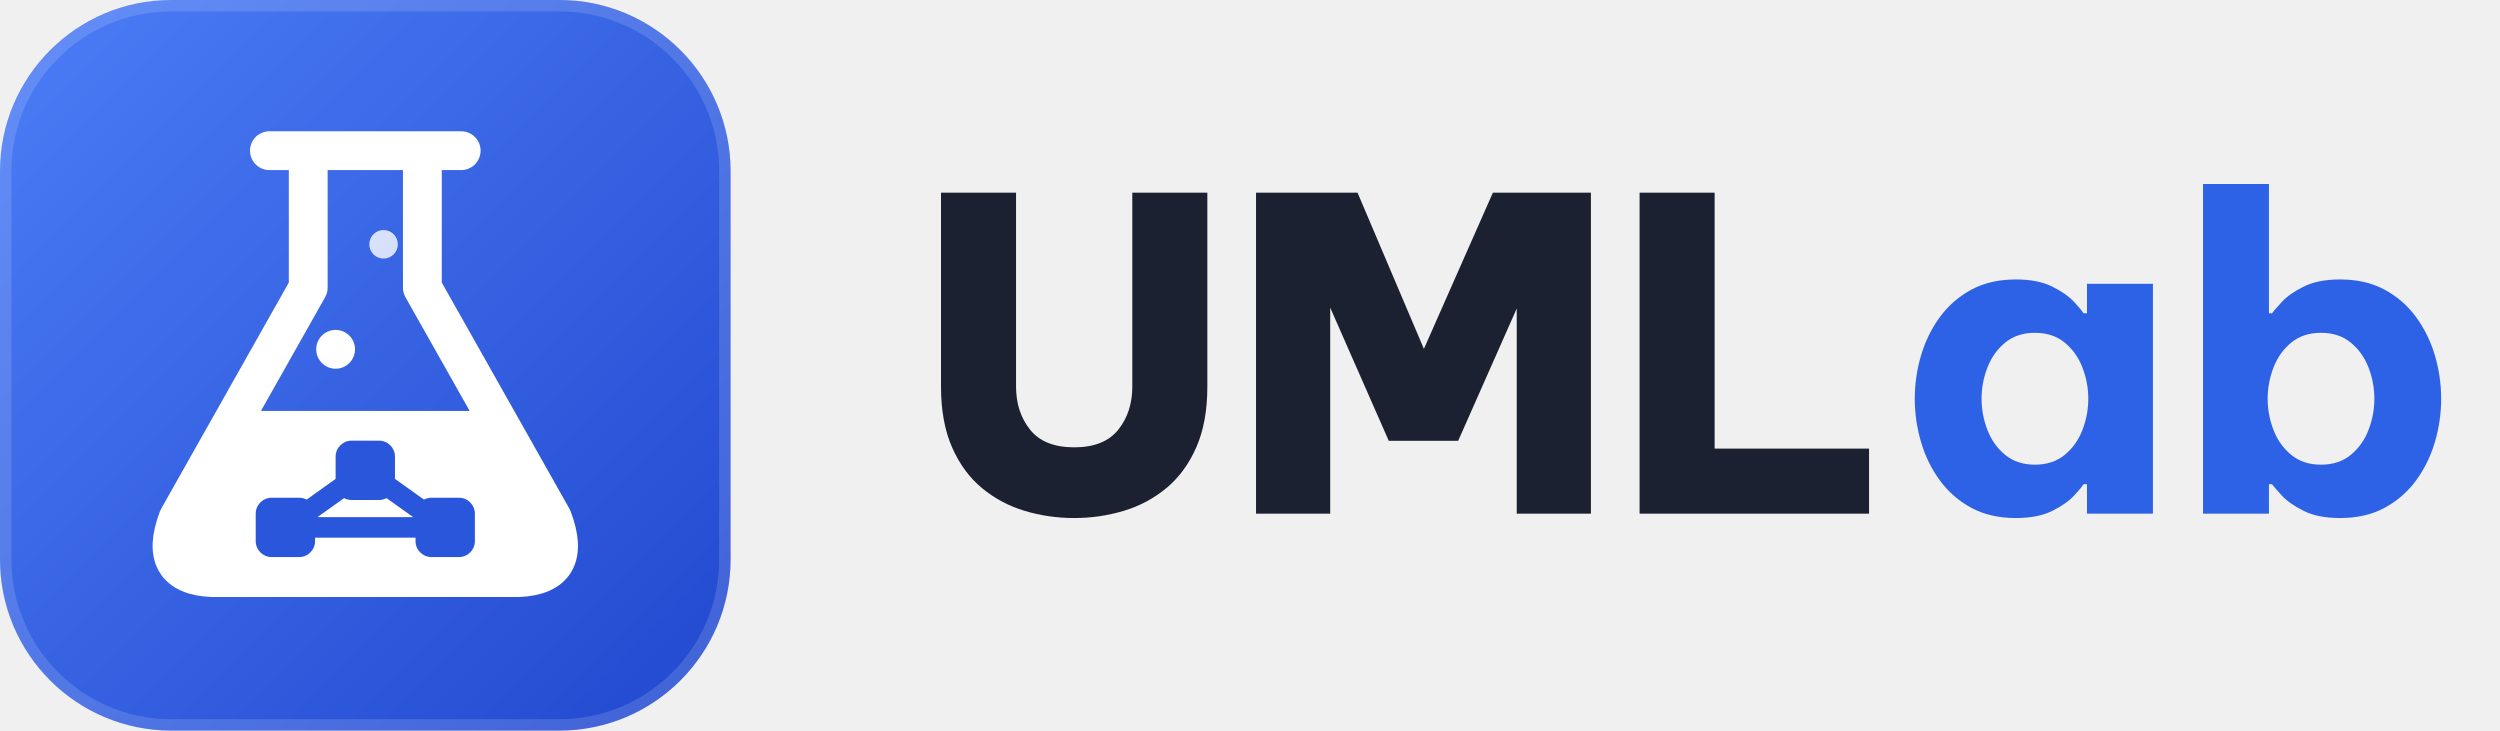
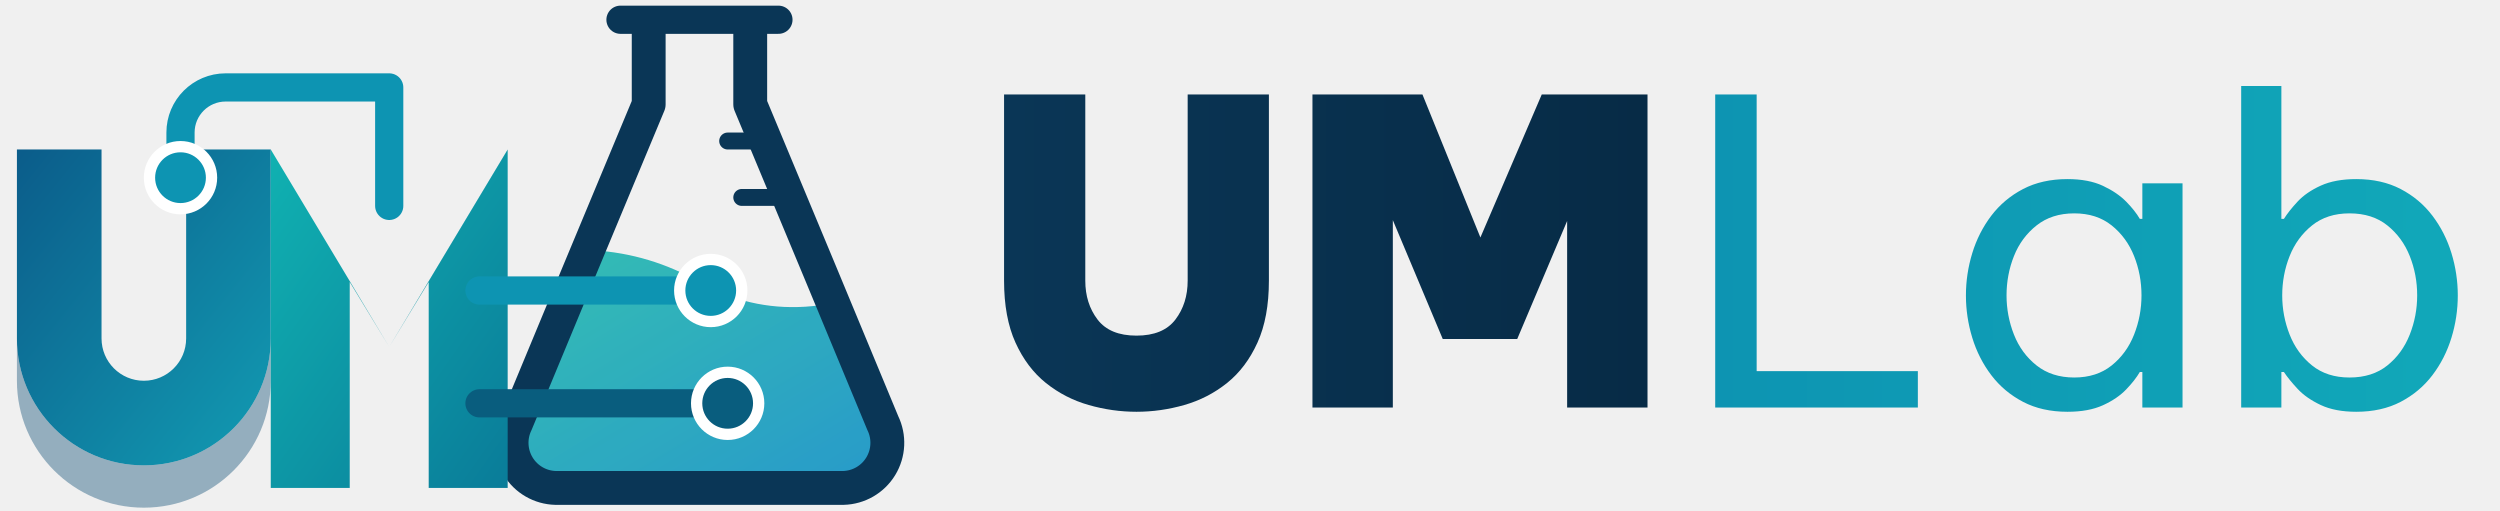
- <svg xmlns="http://www.w3.org/2000/svg" width="219" height="64" viewBox="0 0 219 64" role="img" aria-label="UMLab">
+ <svg xmlns="http://www.w3.org/2000/svg" viewBox="142 75 886.4 181" role="img" aria-label="UMLab">
  <defs>
-     <linearGradient id="umlabG" x1="0" y1="0" x2="64" y2="64" gradientUnits="userSpaceOnUse">
-       <stop offset="0" stop-color="#4C7DF6" />
-       <stop offset="1" stop-color="#2148CF" />
+     <linearGradient id="uluL" x1="0%" y1="0%" x2="100%" y2="100%">
+       <stop offset="0%" stop-color="#0B5C8A" />
+       <stop offset="100%" stop-color="#129CB3" />
    </linearGradient>
+     <linearGradient id="ulmG" x1="0%" y1="0%" x2="100%" y2="100%">
+       <stop offset="0%" stop-color="#10B1B1" />
+       <stop offset="100%" stop-color="#0A7C99" />
+     </linearGradient>
+     <linearGradient id="ullq" x1="0%" y1="0%" x2="100%" y2="100%">
+       <stop offset="0%" stop-color="#14B8A6" />
+       <stop offset="100%" stop-color="#0284C7" />
+     </linearGradient>
+     <linearGradient id="ultD" x1="0%" y1="0%" x2="100%" y2="0%">
+       <stop offset="0%" stop-color="#0A3656" />
+       <stop offset="100%" stop-color="#072B46" />
+     </linearGradient>
+     <linearGradient id="ultT" x1="0%" y1="0%" x2="100%" y2="0%">
+       <stop offset="0%" stop-color="#0D94B2" />
+       <stop offset="100%" stop-color="#11A8B9" />
+     </linearGradient>
+     <clipPath id="ulfc">
+       <path d="M370 85L410 85L410 110L435 170L458 225A16 16 0 0 1 444 248L336 248A16 16 0 0 1 322 225L345 170L370 110Z" />
+     </clipPath>
  </defs>
-   <g transform="translate(0,0) scale(1)">
-     <rect width="64" height="64" rx="15" fill="url(#umlabG)" />
-     <rect x=".5" y=".5" width="63" height="63" rx="14.5" fill="none" stroke="#FFFFFF" stroke-opacity=".14" />
-     <path d="M20.8 36H43.2L48.4 45.4Q50.3 50.4 45.4 50.6H18.6Q13.7 50.4 15.6 45.4Z" fill="#FFFFFF" />
-     <path d="M23.6 13.2H40.4M27 13.2V25.2L15.6 45.4Q13.7 50.4 18.6 50.6H45.4Q50.3 50.4 48.4 45.4L37 25.2V13.2" fill="none" stroke="#FFFFFF" stroke-width="3.4" stroke-linecap="round" stroke-linejoin="round" />
-     <path d="M25 46.2L32 41.2L39 46.2Z" fill="none" stroke="#2A56DC" stroke-width="1.8" stroke-linejoin="round" />
-     <rect x="22.4" y="43.6" width="5.2" height="5.2" rx="1.4" fill="#2A56DC" />
-     <rect x="29.4" y="38.6" width="5.2" height="5.2" rx="1.4" fill="#2A56DC" />
-     <rect x="36.4" y="43.6" width="5.2" height="5.2" rx="1.4" fill="#2A56DC" />
-     <circle cx="29.4" cy="30.6" r="1.7" fill="#FFFFFF" />
-     <circle cx="33.6" cy="21.4" r="1.25" fill="#FFFFFF" fill-opacity=".8" />
+   <g class="mark">
+     <g clip-path="url(#ulfc)">
+       <path class="liquid" d="M310 170Q355 155 390 175T470 170L470 260L310 260Z" fill="url(#ullq)" opacity=".85" />
+     </g>
+     <path d="M362 82H418" stroke="#0A3656" stroke-width="10" stroke-linecap="round" fill="none" />
+     <path d="M372 85V112L347 172L325 225A16 16 0 0 0 339 248H441A16 16 0 0 0 455 225L433 172L408 112V85" fill="none" stroke="#0A3656" stroke-width="12" stroke-linecap="round" stroke-linejoin="round" />
+     <path d="M400 125H415M405 145H422" stroke="#0A3656" stroke-width="6" stroke-linecap="round" />
+     <path d="M148 128V195A45 45 0 0 0 238 195V128H208V195A15 15 0 0 1 178 195V128Z" fill="url(#uluL)" />
+     <path d="M148 195A45 45 0 0 0 238 195L238 210A45 45 0 0 1 148 210Z" fill="#094A72" opacity=".4" />
+     <path d="M238 195V128L280 198L322 128V248H294V175L280 198L266 175V248H238Z" fill="url(#ulmG)" />
+     <path d="M280 148V106H222A16 16 0 0 0 206 122V132" fill="none" stroke="#0D94B2" stroke-width="10" stroke-linecap="round" stroke-linejoin="round" />
+     <circle class="n1" cx="206" cy="138" r="11" fill="#0D94B2" stroke="#FFFFFF" stroke-width="4" />
+     <path d="M312 178H392" stroke="#0D94B2" stroke-width="10" stroke-linecap="round" />
+     <circle class="n2" cx="394" cy="178" r="11" fill="#0D94B2" stroke="#FFFFFF" stroke-width="4" />
+     <path d="M312 218H398" stroke="#095D7E" stroke-width="10" stroke-linecap="round" />
+     <circle class="n3" cx="400" cy="218" r="11" fill="#095D7E" stroke="#FFFFFF" stroke-width="4" />
  </g>
-   <path d="M94.098 45.38Q91.856 45.38 89.766 44.753Q87.676 44.126 86.023 42.758Q84.37 41.39 83.401 39.186Q82.432 36.982 82.432 33.866V16.88H89.006V33.866Q89.006 36.108 90.241 37.647Q91.476 39.186 94.098 39.186Q96.72 39.186 97.955 37.647Q99.19 36.108 99.19 33.866V16.88H105.764V33.866Q105.764 36.982 104.795 39.186Q103.826 41.39 102.173 42.758Q100.52 44.126 98.43 44.753Q96.34 45.38 94.098 45.38ZM110.028 45.0V16.88H118.92L124.734 30.56L130.776 16.88H139.364V45.0H132.866V27.026L127.736 38.616H121.656L116.526 26.95V45.0ZM143.628 45.0V16.88H150.202V39.3H163.73V45.0Z" fill="#1B2130" />
-   <path d="M176.588 24.48Q178.526 24.48 179.78 25.107Q181.034 25.734 181.699 26.456Q182.364 27.178 182.516 27.444H182.82V24.86H188.596V45.0H182.82V42.416H182.516Q182.364 42.682 181.699 43.404Q181.034 44.126 179.78 44.753Q178.526 45.38 176.588 45.38Q174.346 45.38 172.693 44.487Q171.04 43.594 169.938 42.093Q168.836 40.592 168.285 38.73Q167.734 36.868 167.734 34.93Q167.734 32.992 168.285 31.13Q168.836 29.268 169.938 27.767Q171.04 26.266 172.693 25.373Q174.346 24.48 176.588 24.48ZM178.26 29.154Q176.702 29.154 175.657 30.009Q174.612 30.864 174.099 32.194Q173.586 33.524 173.586 34.93Q173.586 36.336 174.099 37.666Q174.612 38.996 175.657 39.851Q176.702 40.706 178.26 40.706Q179.818 40.706 180.863 39.851Q181.908 38.996 182.421 37.666Q182.934 36.336 182.934 34.93Q182.934 33.524 182.421 32.194Q181.908 30.864 180.863 30.009Q179.818 29.154 178.26 29.154ZM204.992 45.38Q203.054 45.38 201.8 44.753Q200.546 44.126 199.881 43.404Q199.216 42.682 199.026 42.416H198.76V45.0H192.984V16.12H198.76V27.444H199.026Q199.216 27.178 199.881 26.456Q200.546 25.734 201.8 25.107Q203.054 24.48 204.992 24.48Q207.234 24.48 208.887 25.373Q210.54 26.266 211.642 27.767Q212.744 29.268 213.295 31.13Q213.846 32.992 213.846 34.93Q213.846 36.868 213.295 38.73Q212.744 40.592 211.642 42.093Q210.54 43.594 208.887 44.487Q207.234 45.38 204.992 45.38ZM203.32 40.706Q204.878 40.706 205.923 39.851Q206.968 38.996 207.481 37.666Q207.994 36.336 207.994 34.93Q207.994 33.524 207.481 32.194Q206.968 30.864 205.923 30.009Q204.878 29.154 203.32 29.154Q201.762 29.154 200.717 30.009Q199.672 30.864 199.159 32.194Q198.646 33.524 198.646 34.93Q198.646 36.336 199.159 37.666Q199.672 38.996 200.717 39.851Q201.762 40.706 203.32 40.706Z" fill="#2E62E6" />
+   <path d="M544.95 221.0Q536.4 221.0 528.0 218.6Q519.6 216.2 512.85 210.8Q506.1 205.4 502.05 196.475Q498.0 187.55 498.0 174.5V108.5H526.8V174.5Q526.8 182.6 531.15 188.3Q535.5 194.0 544.95 194.0Q554.4 194.0 558.75 188.3Q563.1 182.6 563.1 174.5V108.5H591.9V174.5Q591.9 187.55 587.85 196.475Q583.8 205.4 577.05 210.8Q570.3 216.2 561.9 218.6Q553.5 221.0 544.95 221.0ZM607.343 219.5V108.5H646.343L666.893 159.2L688.643 108.5H726.143V219.5H697.643V153.35L679.943 195.2H653.543L635.843 153.05V219.5Z" fill="url(#ultD)" />
+   <path d="M750.143 219.5V108.5H764.843V206.6H821.993V219.5ZM875.039 138.5Q882.539 138.5 887.639 140.9Q892.739 143.3 895.889 146.525Q899.039 149.75 900.689 152.6H901.589V140.0H915.839V219.5H901.589V206.9H900.689Q899.039 209.75 895.889 213.05Q892.739 216.35 887.639 218.675Q882.539 221.0 875.039 221.0Q866.039 221.0 859.289 217.475Q852.539 213.95 848.039 208.025Q843.539 202.1 841.289 194.75Q839.039 187.4 839.039 179.75Q839.039 172.1 841.289 164.75Q843.539 157.4 848.039 151.475Q852.539 145.55 859.289 142.025Q866.039 138.5 875.039 138.5ZM877.439 150.65Q869.489 150.65 864.089 154.925Q858.689 159.2 856.064 165.8Q853.439 172.4 853.439 179.75Q853.439 186.95 856.064 193.625Q858.689 200.3 864.089 204.575Q869.489 208.85 877.439 208.85Q885.389 208.85 890.714 204.575Q896.039 200.3 898.664 193.625Q901.289 186.95 901.289 179.75Q901.289 172.4 898.664 165.8Q896.039 159.2 890.714 154.925Q885.389 150.65 877.439 150.65ZM977.434 221.0Q969.934 221.0 964.834 218.6Q959.734 216.2 956.659 212.9Q953.584 209.6 951.784 206.9H950.884V219.5H936.634V105.5H950.884V152.6H951.784Q953.584 149.75 956.659 146.45Q959.734 143.15 964.834 140.825Q969.934 138.5 977.434 138.5Q986.434 138.5 993.184 142.025Q999.934 145.55 1004.434 151.475Q1008.934 157.4 1011.184 164.75Q1013.434 172.1 1013.434 179.75Q1013.434 187.4 1011.184 194.75Q1008.934 202.1 1004.434 208.025Q999.934 213.95 993.184 217.475Q986.434 221.0 977.434 221.0ZM975.034 208.85Q983.134 208.85 988.459 204.575Q993.784 200.3 996.409 193.625Q999.034 186.95 999.034 179.75Q999.034 172.4 996.409 165.8Q993.784 159.2 988.459 154.925Q983.134 150.65 975.034 150.65Q967.084 150.65 961.759 154.925Q956.434 159.2 953.809 165.8Q951.184 172.4 951.184 179.75Q951.184 186.95 953.809 193.625Q956.434 200.3 961.759 204.575Q967.084 208.85 975.034 208.85Z" fill="url(#ultT)" />
</svg>
